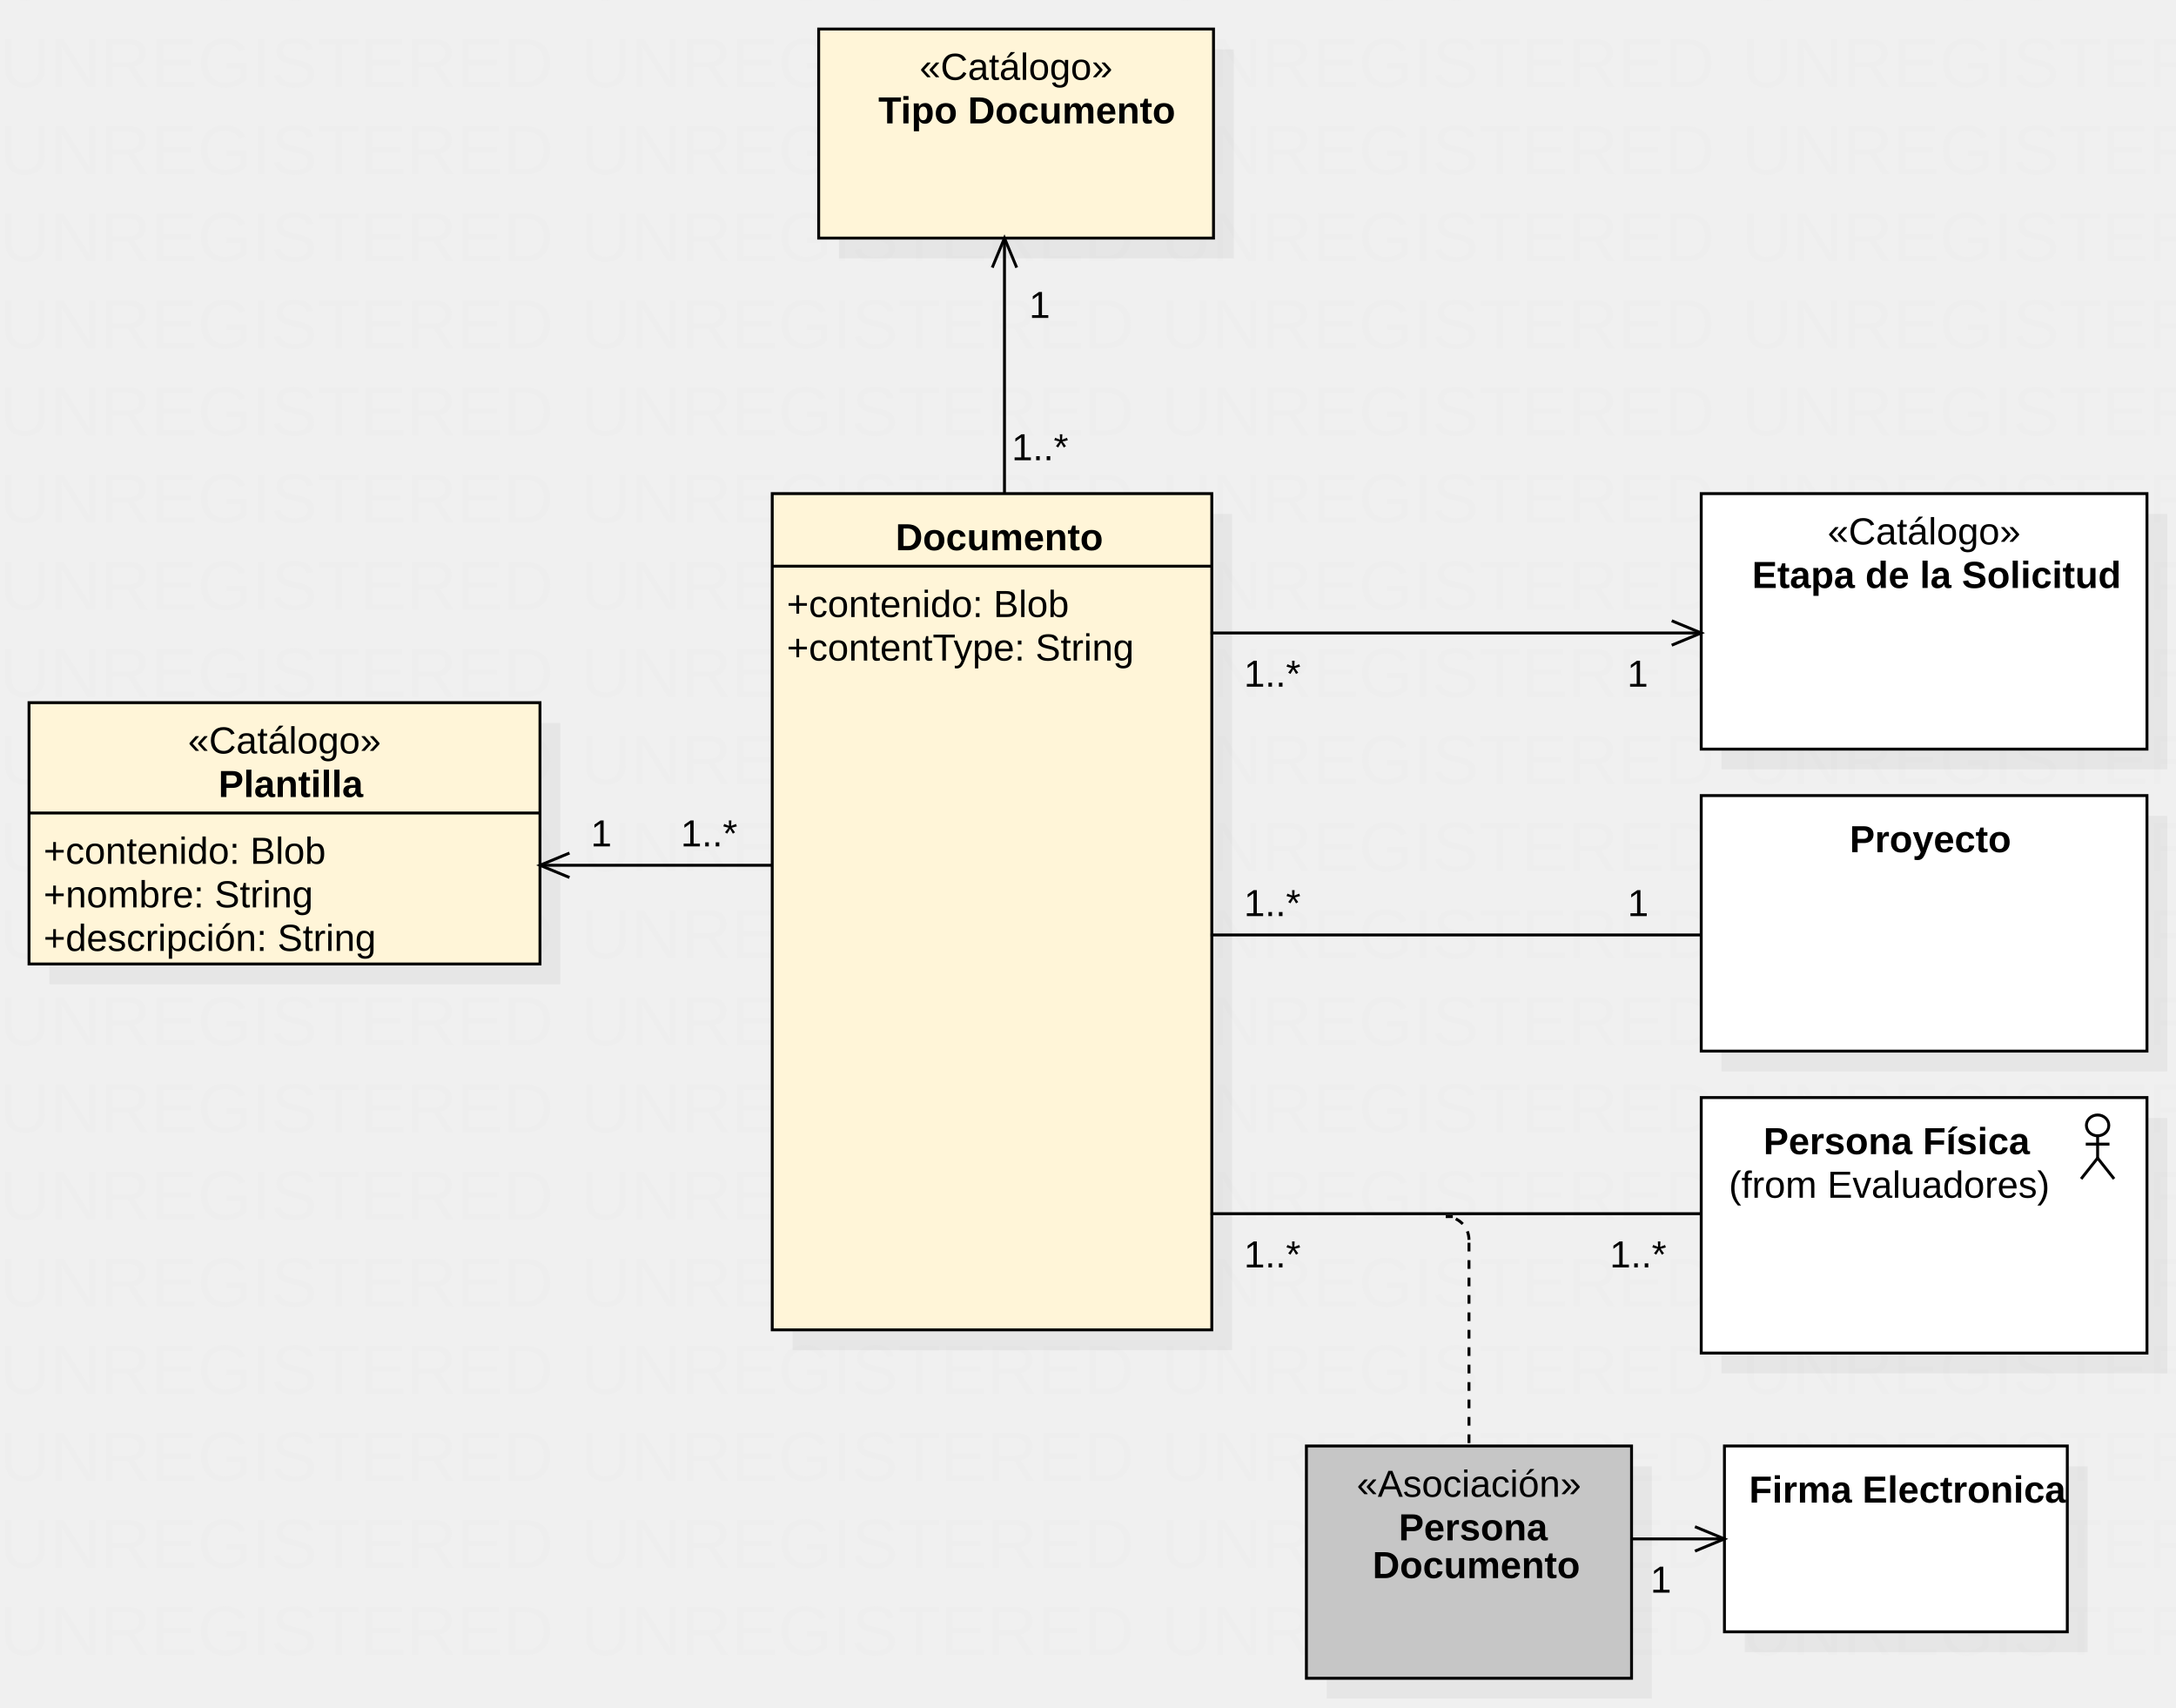
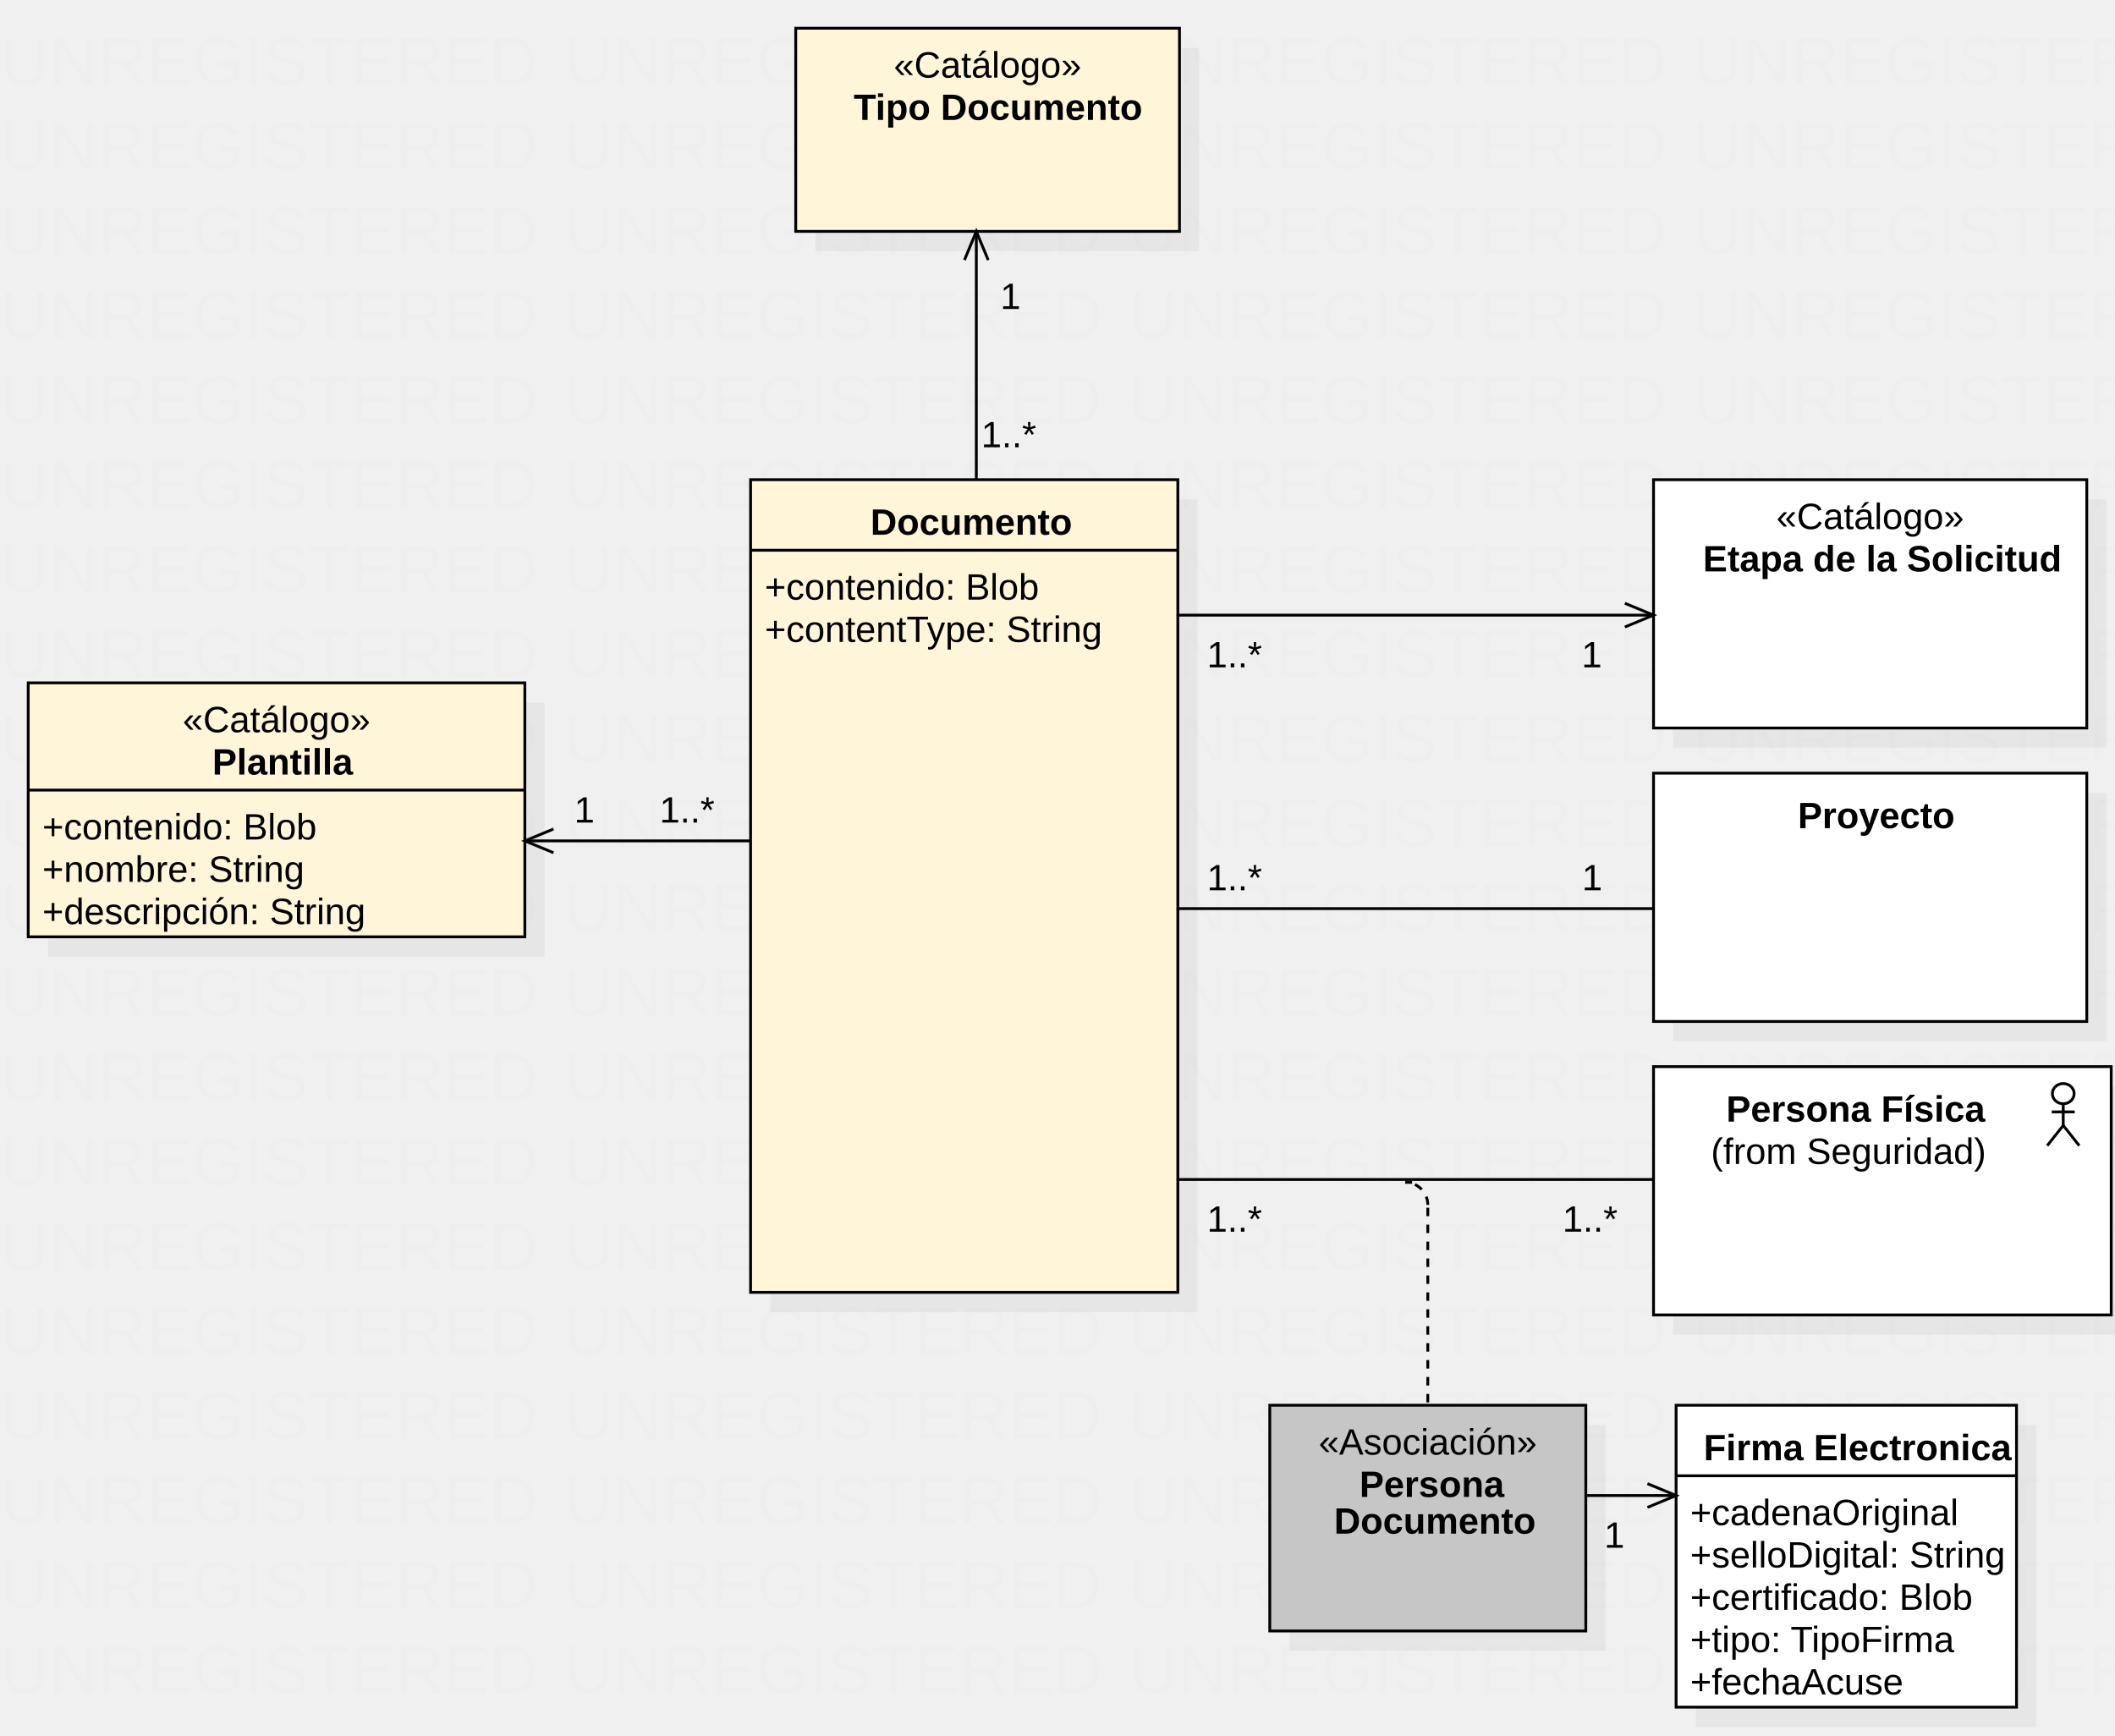
- <svg xmlns="http://www.w3.org/2000/svg" version="1.1" width="749.538" height="588">
+ <svg xmlns="http://www.w3.org/2000/svg" version="1.1" width="749.538" height="615">
  <defs />
  <g>
    <text fill="#eeeeee" stroke="none" font-family="Arial" font-size="24px" font-style="normal" font-weight="normal" text-decoration="none" x="0" y="0">UNREGISTERED</text>
    <text fill="#eeeeee" stroke="none" font-family="Arial" font-size="24px" font-style="normal" font-weight="normal" text-decoration="none" x="0" y="30">UNREGISTERED</text>
    <text fill="#eeeeee" stroke="none" font-family="Arial" font-size="24px" font-style="normal" font-weight="normal" text-decoration="none" x="0" y="60">UNREGISTERED</text>
    <text fill="#eeeeee" stroke="none" font-family="Arial" font-size="24px" font-style="normal" font-weight="normal" text-decoration="none" x="0" y="90">UNREGISTERED</text>
    <text fill="#eeeeee" stroke="none" font-family="Arial" font-size="24px" font-style="normal" font-weight="normal" text-decoration="none" x="0" y="120">UNREGISTERED</text>
    <text fill="#eeeeee" stroke="none" font-family="Arial" font-size="24px" font-style="normal" font-weight="normal" text-decoration="none" x="0" y="150">UNREGISTERED</text>
    <text fill="#eeeeee" stroke="none" font-family="Arial" font-size="24px" font-style="normal" font-weight="normal" text-decoration="none" x="0" y="180">UNREGISTERED</text>
    <text fill="#eeeeee" stroke="none" font-family="Arial" font-size="24px" font-style="normal" font-weight="normal" text-decoration="none" x="0" y="210">UNREGISTERED</text>
    <text fill="#eeeeee" stroke="none" font-family="Arial" font-size="24px" font-style="normal" font-weight="normal" text-decoration="none" x="0" y="240">UNREGISTERED</text>
    <text fill="#eeeeee" stroke="none" font-family="Arial" font-size="24px" font-style="normal" font-weight="normal" text-decoration="none" x="0" y="270">UNREGISTERED</text>
    <text fill="#eeeeee" stroke="none" font-family="Arial" font-size="24px" font-style="normal" font-weight="normal" text-decoration="none" x="0" y="300">UNREGISTERED</text>
    <text fill="#eeeeee" stroke="none" font-family="Arial" font-size="24px" font-style="normal" font-weight="normal" text-decoration="none" x="0" y="330">UNREGISTERED</text>
    <text fill="#eeeeee" stroke="none" font-family="Arial" font-size="24px" font-style="normal" font-weight="normal" text-decoration="none" x="0" y="360">UNREGISTERED</text>
    <text fill="#eeeeee" stroke="none" font-family="Arial" font-size="24px" font-style="normal" font-weight="normal" text-decoration="none" x="0" y="390">UNREGISTERED</text>
    <text fill="#eeeeee" stroke="none" font-family="Arial" font-size="24px" font-style="normal" font-weight="normal" text-decoration="none" x="0" y="420">UNREGISTERED</text>
    <text fill="#eeeeee" stroke="none" font-family="Arial" font-size="24px" font-style="normal" font-weight="normal" text-decoration="none" x="0" y="450">UNREGISTERED</text>
    <text fill="#eeeeee" stroke="none" font-family="Arial" font-size="24px" font-style="normal" font-weight="normal" text-decoration="none" x="0" y="480">UNREGISTERED</text>
    <text fill="#eeeeee" stroke="none" font-family="Arial" font-size="24px" font-style="normal" font-weight="normal" text-decoration="none" x="0" y="510">UNREGISTERED</text>
    <text fill="#eeeeee" stroke="none" font-family="Arial" font-size="24px" font-style="normal" font-weight="normal" text-decoration="none" x="0" y="540">UNREGISTERED</text>
    <text fill="#eeeeee" stroke="none" font-family="Arial" font-size="24px" font-style="normal" font-weight="normal" text-decoration="none" x="0" y="570">UNREGISTERED</text>
+     <text fill="#eeeeee" stroke="none" font-family="Arial" font-size="24px" font-style="normal" font-weight="normal" text-decoration="none" x="0" y="600">UNREGISTERED</text>
    <text fill="#eeeeee" stroke="none" font-family="Arial" font-size="24px" font-style="normal" font-weight="normal" text-decoration="none" x="200" y="0">UNREGISTERED</text>
    <text fill="#eeeeee" stroke="none" font-family="Arial" font-size="24px" font-style="normal" font-weight="normal" text-decoration="none" x="200" y="30">UNREGISTERED</text>
    <text fill="#eeeeee" stroke="none" font-family="Arial" font-size="24px" font-style="normal" font-weight="normal" text-decoration="none" x="200" y="60">UNREGISTERED</text>
    <text fill="#eeeeee" stroke="none" font-family="Arial" font-size="24px" font-style="normal" font-weight="normal" text-decoration="none" x="200" y="90">UNREGISTERED</text>
    <text fill="#eeeeee" stroke="none" font-family="Arial" font-size="24px" font-style="normal" font-weight="normal" text-decoration="none" x="200" y="120">UNREGISTERED</text>
    <text fill="#eeeeee" stroke="none" font-family="Arial" font-size="24px" font-style="normal" font-weight="normal" text-decoration="none" x="200" y="150">UNREGISTERED</text>
    <text fill="#eeeeee" stroke="none" font-family="Arial" font-size="24px" font-style="normal" font-weight="normal" text-decoration="none" x="200" y="180">UNREGISTERED</text>
    <text fill="#eeeeee" stroke="none" font-family="Arial" font-size="24px" font-style="normal" font-weight="normal" text-decoration="none" x="200" y="210">UNREGISTERED</text>
    <text fill="#eeeeee" stroke="none" font-family="Arial" font-size="24px" font-style="normal" font-weight="normal" text-decoration="none" x="200" y="240">UNREGISTERED</text>
    <text fill="#eeeeee" stroke="none" font-family="Arial" font-size="24px" font-style="normal" font-weight="normal" text-decoration="none" x="200" y="270">UNREGISTERED</text>
    <text fill="#eeeeee" stroke="none" font-family="Arial" font-size="24px" font-style="normal" font-weight="normal" text-decoration="none" x="200" y="300">UNREGISTERED</text>
    <text fill="#eeeeee" stroke="none" font-family="Arial" font-size="24px" font-style="normal" font-weight="normal" text-decoration="none" x="200" y="330">UNREGISTERED</text>
    <text fill="#eeeeee" stroke="none" font-family="Arial" font-size="24px" font-style="normal" font-weight="normal" text-decoration="none" x="200" y="360">UNREGISTERED</text>
    <text fill="#eeeeee" stroke="none" font-family="Arial" font-size="24px" font-style="normal" font-weight="normal" text-decoration="none" x="200" y="390">UNREGISTERED</text>
    <text fill="#eeeeee" stroke="none" font-family="Arial" font-size="24px" font-style="normal" font-weight="normal" text-decoration="none" x="200" y="420">UNREGISTERED</text>
    <text fill="#eeeeee" stroke="none" font-family="Arial" font-size="24px" font-style="normal" font-weight="normal" text-decoration="none" x="200" y="450">UNREGISTERED</text>
    <text fill="#eeeeee" stroke="none" font-family="Arial" font-size="24px" font-style="normal" font-weight="normal" text-decoration="none" x="200" y="480">UNREGISTERED</text>
    <text fill="#eeeeee" stroke="none" font-family="Arial" font-size="24px" font-style="normal" font-weight="normal" text-decoration="none" x="200" y="510">UNREGISTERED</text>
    <text fill="#eeeeee" stroke="none" font-family="Arial" font-size="24px" font-style="normal" font-weight="normal" text-decoration="none" x="200" y="540">UNREGISTERED</text>
    <text fill="#eeeeee" stroke="none" font-family="Arial" font-size="24px" font-style="normal" font-weight="normal" text-decoration="none" x="200" y="570">UNREGISTERED</text>
+     <text fill="#eeeeee" stroke="none" font-family="Arial" font-size="24px" font-style="normal" font-weight="normal" text-decoration="none" x="200" y="600">UNREGISTERED</text>
    <text fill="#eeeeee" stroke="none" font-family="Arial" font-size="24px" font-style="normal" font-weight="normal" text-decoration="none" x="400" y="0">UNREGISTERED</text>
    <text fill="#eeeeee" stroke="none" font-family="Arial" font-size="24px" font-style="normal" font-weight="normal" text-decoration="none" x="400" y="30">UNREGISTERED</text>
    <text fill="#eeeeee" stroke="none" font-family="Arial" font-size="24px" font-style="normal" font-weight="normal" text-decoration="none" x="400" y="60">UNREGISTERED</text>
    <text fill="#eeeeee" stroke="none" font-family="Arial" font-size="24px" font-style="normal" font-weight="normal" text-decoration="none" x="400" y="90">UNREGISTERED</text>
    <text fill="#eeeeee" stroke="none" font-family="Arial" font-size="24px" font-style="normal" font-weight="normal" text-decoration="none" x="400" y="120">UNREGISTERED</text>
    <text fill="#eeeeee" stroke="none" font-family="Arial" font-size="24px" font-style="normal" font-weight="normal" text-decoration="none" x="400" y="150">UNREGISTERED</text>
    <text fill="#eeeeee" stroke="none" font-family="Arial" font-size="24px" font-style="normal" font-weight="normal" text-decoration="none" x="400" y="180">UNREGISTERED</text>
    <text fill="#eeeeee" stroke="none" font-family="Arial" font-size="24px" font-style="normal" font-weight="normal" text-decoration="none" x="400" y="210">UNREGISTERED</text>
    <text fill="#eeeeee" stroke="none" font-family="Arial" font-size="24px" font-style="normal" font-weight="normal" text-decoration="none" x="400" y="240">UNREGISTERED</text>
    <text fill="#eeeeee" stroke="none" font-family="Arial" font-size="24px" font-style="normal" font-weight="normal" text-decoration="none" x="400" y="270">UNREGISTERED</text>
    <text fill="#eeeeee" stroke="none" font-family="Arial" font-size="24px" font-style="normal" font-weight="normal" text-decoration="none" x="400" y="300">UNREGISTERED</text>
    <text fill="#eeeeee" stroke="none" font-family="Arial" font-size="24px" font-style="normal" font-weight="normal" text-decoration="none" x="400" y="330">UNREGISTERED</text>
    <text fill="#eeeeee" stroke="none" font-family="Arial" font-size="24px" font-style="normal" font-weight="normal" text-decoration="none" x="400" y="360">UNREGISTERED</text>
    <text fill="#eeeeee" stroke="none" font-family="Arial" font-size="24px" font-style="normal" font-weight="normal" text-decoration="none" x="400" y="390">UNREGISTERED</text>
    <text fill="#eeeeee" stroke="none" font-family="Arial" font-size="24px" font-style="normal" font-weight="normal" text-decoration="none" x="400" y="420">UNREGISTERED</text>
    <text fill="#eeeeee" stroke="none" font-family="Arial" font-size="24px" font-style="normal" font-weight="normal" text-decoration="none" x="400" y="450">UNREGISTERED</text>
    <text fill="#eeeeee" stroke="none" font-family="Arial" font-size="24px" font-style="normal" font-weight="normal" text-decoration="none" x="400" y="480">UNREGISTERED</text>
    <text fill="#eeeeee" stroke="none" font-family="Arial" font-size="24px" font-style="normal" font-weight="normal" text-decoration="none" x="400" y="510">UNREGISTERED</text>
    <text fill="#eeeeee" stroke="none" font-family="Arial" font-size="24px" font-style="normal" font-weight="normal" text-decoration="none" x="400" y="540">UNREGISTERED</text>
    <text fill="#eeeeee" stroke="none" font-family="Arial" font-size="24px" font-style="normal" font-weight="normal" text-decoration="none" x="400" y="570">UNREGISTERED</text>
+     <text fill="#eeeeee" stroke="none" font-family="Arial" font-size="24px" font-style="normal" font-weight="normal" text-decoration="none" x="400" y="600">UNREGISTERED</text>
    <text fill="#eeeeee" stroke="none" font-family="Arial" font-size="24px" font-style="normal" font-weight="normal" text-decoration="none" x="600" y="0">UNREGISTERED</text>
    <text fill="#eeeeee" stroke="none" font-family="Arial" font-size="24px" font-style="normal" font-weight="normal" text-decoration="none" x="600" y="30">UNREGISTERED</text>
    <text fill="#eeeeee" stroke="none" font-family="Arial" font-size="24px" font-style="normal" font-weight="normal" text-decoration="none" x="600" y="60">UNREGISTERED</text>
    <text fill="#eeeeee" stroke="none" font-family="Arial" font-size="24px" font-style="normal" font-weight="normal" text-decoration="none" x="600" y="90">UNREGISTERED</text>
    <text fill="#eeeeee" stroke="none" font-family="Arial" font-size="24px" font-style="normal" font-weight="normal" text-decoration="none" x="600" y="120">UNREGISTERED</text>
    <text fill="#eeeeee" stroke="none" font-family="Arial" font-size="24px" font-style="normal" font-weight="normal" text-decoration="none" x="600" y="150">UNREGISTERED</text>
    <text fill="#eeeeee" stroke="none" font-family="Arial" font-size="24px" font-style="normal" font-weight="normal" text-decoration="none" x="600" y="180">UNREGISTERED</text>
    <text fill="#eeeeee" stroke="none" font-family="Arial" font-size="24px" font-style="normal" font-weight="normal" text-decoration="none" x="600" y="210">UNREGISTERED</text>
    <text fill="#eeeeee" stroke="none" font-family="Arial" font-size="24px" font-style="normal" font-weight="normal" text-decoration="none" x="600" y="240">UNREGISTERED</text>
    <text fill="#eeeeee" stroke="none" font-family="Arial" font-size="24px" font-style="normal" font-weight="normal" text-decoration="none" x="600" y="270">UNREGISTERED</text>
    <text fill="#eeeeee" stroke="none" font-family="Arial" font-size="24px" font-style="normal" font-weight="normal" text-decoration="none" x="600" y="300">UNREGISTERED</text>
    <text fill="#eeeeee" stroke="none" font-family="Arial" font-size="24px" font-style="normal" font-weight="normal" text-decoration="none" x="600" y="330">UNREGISTERED</text>
    <text fill="#eeeeee" stroke="none" font-family="Arial" font-size="24px" font-style="normal" font-weight="normal" text-decoration="none" x="600" y="360">UNREGISTERED</text>
    <text fill="#eeeeee" stroke="none" font-family="Arial" font-size="24px" font-style="normal" font-weight="normal" text-decoration="none" x="600" y="390">UNREGISTERED</text>
    <text fill="#eeeeee" stroke="none" font-family="Arial" font-size="24px" font-style="normal" font-weight="normal" text-decoration="none" x="600" y="420">UNREGISTERED</text>
    <text fill="#eeeeee" stroke="none" font-family="Arial" font-size="24px" font-style="normal" font-weight="normal" text-decoration="none" x="600" y="450">UNREGISTERED</text>
    <text fill="#eeeeee" stroke="none" font-family="Arial" font-size="24px" font-style="normal" font-weight="normal" text-decoration="none" x="600" y="480">UNREGISTERED</text>
    <text fill="#eeeeee" stroke="none" font-family="Arial" font-size="24px" font-style="normal" font-weight="normal" text-decoration="none" x="600" y="510">UNREGISTERED</text>
    <text fill="#eeeeee" stroke="none" font-family="Arial" font-size="24px" font-style="normal" font-weight="normal" text-decoration="none" x="600" y="540">UNREGISTERED</text>
    <text fill="#eeeeee" stroke="none" font-family="Arial" font-size="24px" font-style="normal" font-weight="normal" text-decoration="none" x="600" y="570">UNREGISTERED</text>
+     <text fill="#eeeeee" stroke="none" font-family="Arial" font-size="24px" font-style="normal" font-weight="normal" text-decoration="none" x="600" y="600">UNREGISTERED</text>
    <g transform="translate(-22,-30) scale(1,1)">
      <rect fill="#C0C0C0" stroke="none" x="39" y="279" width="176" height="90" opacity="0.2" />
    </g>
    <g transform="translate(-22,-30) scale(1,1)">
      <rect fill="#fff5d8" stroke="none" x="32" y="272" width="176" height="90" />
    </g>
    <g transform="translate(-22,-30) scale(1,1)">
      <path fill="none" stroke="#000000" d="M 32 272 L 208 272 L 208 362 L 32 362 L 32 272 Z Z" stroke-miterlimit="10" />
    </g>
    <g transform="translate(-22,-30) scale(1,1)">
      <path fill="none" stroke="#000000" d="M 32 310 L 208 310" stroke-miterlimit="10" />
    </g>
    <g transform="translate(-22,-30) scale(1,1)">
      <g>
        <path fill="none" stroke="none" />
        <text fill="#000000" stroke="none" font-family="Arial" font-size="13px" font-style="normal" font-weight="normal" text-decoration="none" x="86.751" y="289.5">«Catálogo»</text>
      </g>
    </g>
    <g transform="translate(-22,-30) scale(1,1)">
      <g>
        <path fill="none" stroke="none" />
        <text fill="#000000" stroke="none" font-family="Arial" font-size="13px" font-style="normal" font-weight="bold" text-decoration="none" x="97.237" y="304.5">Plantilla</text>
      </g>
    </g>
    <g transform="translate(-22,-30) scale(1,1)">
      <g>
        <path fill="none" stroke="none" />
        <text fill="#000000" stroke="none" font-family="Arial" font-size="13px" font-style="normal" font-weight="normal" text-decoration="none" x="37" y="327.5">+contenido: Blob</text>
      </g>
    </g>
    <g transform="translate(-22,-30) scale(1,1)">
      <g>
        <path fill="none" stroke="none" />
        <text fill="#000000" stroke="none" font-family="Arial" font-size="13px" font-style="normal" font-weight="normal" text-decoration="none" x="37" y="342.5">+nombre: String</text>
      </g>
    </g>
    <g transform="translate(-22,-30) scale(1,1)">
      <g>
        <path fill="none" stroke="none" />
        <text fill="#000000" stroke="none" font-family="Arial" font-size="13px" font-style="normal" font-weight="normal" text-decoration="none" x="37" y="357.5">+descripción: String</text>
      </g>
    </g>
    <g transform="translate(-22,-30) scale(1,1)">
      <rect fill="#C0C0C0" stroke="none" x="311" y="47" width="136" height="72" opacity="0.2" />
    </g>
    <g transform="translate(-22,-30) scale(1,1)">
      <rect fill="#fff5d8" stroke="none" x="304" y="40" width="136" height="72" />
    </g>
    <g transform="translate(-22,-30) scale(1,1)">
      <path fill="none" stroke="#000000" d="M 304 40 L 440 40 L 440 112 L 304 112 L 304 40 Z Z" stroke-miterlimit="10" />
    </g>
    <g transform="translate(-22,-30) scale(1,1)">
      <g>
        <path fill="none" stroke="none" />
        <text fill="#000000" stroke="none" font-family="Arial" font-size="13px" font-style="normal" font-weight="normal" text-decoration="none" x="338.751" y="57.5">«Catálogo»</text>
      </g>
    </g>
    <g transform="translate(-22,-30) scale(1,1)">
      <g>
        <path fill="none" stroke="none" />
        <text fill="#000000" stroke="none" font-family="Arial" font-size="13px" font-style="normal" font-weight="bold" text-decoration="none" x="324.551" y="72.5">Tipo Documento</text>
      </g>
    </g>
    <g transform="translate(-22,-30) scale(1,1)">
-       <rect fill="#C0C0C0" stroke="none" x="615" y="415" width="153.538" height="88" opacity="0.2" />
-     </g>
-     <g transform="translate(-22,-30) scale(1,1)">
-       <rect fill="#ffffff" stroke="none" x="608" y="408" width="153.538" height="88" />
-     </g>
-     <g transform="translate(-22,-30) scale(1,1)">
-       <path fill="none" stroke="#000000" d="M 608 408 L 761.538 408 L 761.538 496 L 608 496 L 608 408 Z Z" stroke-miterlimit="10" />
-     </g>
-     <g transform="translate(-22,-30) scale(1,1)">
-       <path fill="#ffffff" stroke="none" d="M 740.681 417.58 C 740.681 415.603 742.408 414 744.538 414 C 746.668 414 748.396 415.603 748.396 417.58 C 748.396 419.557 746.668 421.16 744.538 421.16 C 742.408 421.16 740.681 419.557 740.681 417.58 Z" />
-     </g>
-     <g transform="translate(-22,-30) scale(1,1)">
-       <path fill="none" stroke="#000000" d="M 740.681 417.58 C 740.681 415.603 742.408 414 744.538 414 C 746.668 414 748.396 415.603 748.396 417.58 C 748.396 419.557 746.668 421.16 744.538 421.16 C 742.408 421.16 740.681 419.557 740.681 417.58 Z" stroke-miterlimit="10" />
-     </g>
-     <g transform="translate(-22,-30) scale(1,1)">
-       <path fill="none" stroke="#000000" d="M 744.538 421.16 L 744.538 428.84" stroke-miterlimit="10" />
-     </g>
-     <g transform="translate(-22,-30) scale(1,1)">
-       <path fill="none" stroke="#000000" d="M 740.454 424.04 L 748.622 424.04" stroke-miterlimit="10" />
-     </g>
-     <g transform="translate(-22,-30) scale(1,1)">
-       <path fill="none" stroke="#000000" d="M 744.538 428.84 L 738.865 436" stroke-miterlimit="10" />
-     </g>
-     <g transform="translate(-22,-30) scale(1,1)">
-       <path fill="none" stroke="#000000" d="M 744.538 428.84 L 750.211 436" stroke-miterlimit="10" />
-     </g>
-     <g transform="translate(-22,-30) scale(1,1)">
-       <g>
-         <path fill="none" stroke="none" />
-         <text fill="#000000" stroke="none" font-family="Arial" font-size="13px" font-style="normal" font-weight="bold" text-decoration="none" x="629.418" y="427.5">Persona Física</text>
-       </g>
-     </g>
-     <g transform="translate(-22,-30) scale(1,1)">
-       <g>
-         <path fill="none" stroke="none" />
-         <text fill="#000000" stroke="none" font-family="Arial" font-size="13px" font-style="normal" font-weight="normal" text-decoration="none" x="617.5" y="442.5">(from Evaluadores)</text>
-       </g>
-     </g>
-     <g transform="translate(-22,-30) scale(1,1)">
-       <rect fill="#C0C0C0" stroke="none" x="623" y="535" width="118.097" height="64" opacity="0.2" />
-     </g>
-     <g transform="translate(-22,-30) scale(1,1)">
-       <rect fill="#ffffff" stroke="none" x="616" y="528" width="118.097" height="64" />
-     </g>
-     <g transform="translate(-22,-30) scale(1,1)">
-       <path fill="none" stroke="#000000" d="M 616 528 L 734.097 528 L 734.097 592 L 616 592 L 616 528 Z Z" stroke-miterlimit="10" />
-     </g>
-     <g transform="translate(-22,-30) scale(1,1)">
-       <g>
-         <path fill="none" stroke="none" />
-         <text fill="#000000" stroke="none" font-family="Arial" font-size="13px" font-style="normal" font-weight="bold" text-decoration="none" x="624.48" y="547.5">Firma Electronica</text>
+       <rect fill="#C0C0C0" stroke="none" x="615" y="415" width="162.196" height="88" opacity="0.2" />
+     </g>
+     <g transform="translate(-22,-30) scale(1,1)">
+       <rect fill="#ffffff" stroke="none" x="608" y="408" width="162.196" height="88" />
+     </g>
+     <g transform="translate(-22,-30) scale(1,1)">
+       <path fill="none" stroke="#000000" d="M 608 408 L 770.196 408 L 770.196 496 L 608 496 L 608 408 Z Z" stroke-miterlimit="10" />
+     </g>
+     <g transform="translate(-22,-30) scale(1,1)">
+       <path fill="#ffffff" stroke="none" d="M 749.339 417.58 C 749.339 415.603 751.066 414 753.196 414 C 755.327 414 757.054 415.603 757.054 417.58 C 757.054 419.557 755.327 421.16 753.196 421.16 C 751.066 421.16 749.339 419.557 749.339 417.58 Z" />
+     </g>
+     <g transform="translate(-22,-30) scale(1,1)">
+       <path fill="none" stroke="#000000" d="M 749.339 417.58 C 749.339 415.603 751.066 414 753.196 414 C 755.327 414 757.054 415.603 757.054 417.58 C 757.054 419.557 755.327 421.16 753.196 421.16 C 751.066 421.16 749.339 419.557 749.339 417.58 Z" stroke-miterlimit="10" />
+     </g>
+     <g transform="translate(-22,-30) scale(1,1)">
+       <path fill="none" stroke="#000000" d="M 753.196 421.16 L 753.196 428.84" stroke-miterlimit="10" />
+     </g>
+     <g transform="translate(-22,-30) scale(1,1)">
+       <path fill="none" stroke="#000000" d="M 749.112 424.04 L 757.281 424.04" stroke-miterlimit="10" />
+     </g>
+     <g transform="translate(-22,-30) scale(1,1)">
+       <path fill="none" stroke="#000000" d="M 753.196 428.84 L 747.524 436" stroke-miterlimit="10" />
+     </g>
+     <g transform="translate(-22,-30) scale(1,1)">
+       <path fill="none" stroke="#000000" d="M 753.196 428.84 L 758.869 436" stroke-miterlimit="10" />
+     </g>
+     <g transform="translate(-22,-30) scale(1,1)">
+       <g>
+         <path fill="none" stroke="none" />
+         <text fill="#000000" stroke="none" font-family="Arial" font-size="13px" font-style="normal" font-weight="bold" text-decoration="none" x="633.747" y="427.5">Persona Física</text>
+       </g>
+     </g>
+     <g transform="translate(-22,-30) scale(1,1)">
+       <g>
+         <path fill="none" stroke="none" />
+         <text fill="#000000" stroke="none" font-family="Arial" font-size="13px" font-style="normal" font-weight="normal" text-decoration="none" x="628.329" y="442.5">(from Seguridad)</text>
+       </g>
+     </g>
+     <g transform="translate(-22,-30) scale(1,1)">
+       <rect fill="#C0C0C0" stroke="none" x="623" y="535" width="120.636" height="107" opacity="0.2" />
+     </g>
+     <g transform="translate(-22,-30) scale(1,1)">
+       <rect fill="#ffffff" stroke="none" x="616" y="528" width="120.636" height="107" />
+     </g>
+     <g transform="translate(-22,-30) scale(1,1)">
+       <path fill="none" stroke="#000000" d="M 616 528 L 736.636 528 L 736.636 635 L 616 635 L 616 528 Z Z" stroke-miterlimit="10" />
+     </g>
+     <g transform="translate(-22,-30) scale(1,1)">
+       <path fill="none" stroke="#000000" d="M 616 553 L 736.636 553" stroke-miterlimit="10" />
+     </g>
+     <g transform="translate(-22,-30) scale(1,1)">
+       <g>
+         <path fill="none" stroke="none" />
+         <text fill="#000000" stroke="none" font-family="Arial" font-size="13px" font-style="normal" font-weight="bold" text-decoration="none" x="625.75" y="547.5">Firma Electronica</text>
+       </g>
+     </g>
+     <g transform="translate(-22,-30) scale(1,1)">
+       <g>
+         <path fill="none" stroke="none" />
+         <text fill="#000000" stroke="none" font-family="Arial" font-size="13px" font-style="normal" font-weight="normal" text-decoration="none" x="621" y="570.5">+cadenaOriginal</text>
+       </g>
+     </g>
+     <g transform="translate(-22,-30) scale(1,1)">
+       <g>
+         <path fill="none" stroke="none" />
+         <text fill="#000000" stroke="none" font-family="Arial" font-size="13px" font-style="normal" font-weight="normal" text-decoration="none" x="621" y="585.5">+selloDigital: String</text>
+       </g>
+     </g>
+     <g transform="translate(-22,-30) scale(1,1)">
+       <g>
+         <path fill="none" stroke="none" />
+         <text fill="#000000" stroke="none" font-family="Arial" font-size="13px" font-style="normal" font-weight="normal" text-decoration="none" x="621" y="600.5">+certificado: Blob</text>
+       </g>
+     </g>
+     <g transform="translate(-22,-30) scale(1,1)">
+       <g>
+         <path fill="none" stroke="none" />
+         <text fill="#000000" stroke="none" font-family="Arial" font-size="13px" font-style="normal" font-weight="normal" text-decoration="none" x="621" y="615.5">+tipo: TipoFirma</text>
+       </g>
+     </g>
+     <g transform="translate(-22,-30) scale(1,1)">
+       <g>
+         <path fill="none" stroke="none" />
+         <text fill="#000000" stroke="none" font-family="Arial" font-size="13px" font-style="normal" font-weight="normal" text-decoration="none" x="621" y="630.5">+fechaAcuse</text>
      </g>
    </g>
    <g transform="translate(-22,-30) scale(1,1)">
      <rect fill="#C0C0C0" stroke="none" x="295" y="207" width="151.414" height="288" opacity="0.2" />
    </g>
    <g transform="translate(-22,-30) scale(1,1)">
      <rect fill="#fff5d8" stroke="none" x="288" y="200" width="151.414" height="288" />
    </g>
    <g transform="translate(-22,-30) scale(1,1)">
      <path fill="none" stroke="#000000" d="M 288 200 L 439.414 200 L 439.414 488 L 288 488 L 288 200 Z Z" stroke-miterlimit="10" />
    </g>
    <g transform="translate(-22,-30) scale(1,1)">
      <path fill="none" stroke="#000000" d="M 288 225 L 439.414 225" stroke-miterlimit="10" />
    </g>
    <g transform="translate(-22,-30) scale(1,1)">
      <g>
        <path fill="none" stroke="none" />
        <text fill="#000000" stroke="none" font-family="Arial" font-size="13px" font-style="normal" font-weight="bold" text-decoration="none" x="330.467" y="219.5">Documento</text>
      </g>
    </g>
    <g transform="translate(-22,-30) scale(1,1)">
      <g>
        <path fill="none" stroke="none" />
        <text fill="#000000" stroke="none" font-family="Arial" font-size="13px" font-style="normal" font-weight="normal" text-decoration="none" x="293" y="242.5">+contenido: Blob</text>
      </g>
    </g>
    <g transform="translate(-22,-30) scale(1,1)">
      <g>
        <path fill="none" stroke="none" />
        <text fill="#000000" stroke="none" font-family="Arial" font-size="13px" font-style="normal" font-weight="normal" text-decoration="none" x="293" y="257.5">+contentType: String</text>
      </g>
    </g>
    <g transform="translate(-22,-30) scale(1,1)">
      <path fill="none" stroke="#000000" d="M 608 352 L 439 352" stroke-miterlimit="10" />
    </g>
    <g transform="translate(-22,-30) scale(1,1)">
      <g>
        <path fill="none" stroke="none" />
        <text fill="#000000" stroke="none" font-family="Arial" font-size="13px" font-style="normal" font-weight="normal" text-decoration="none" x="582.641" y="345.5">1</text>
      </g>
    </g>
    <g transform="translate(-22,-30) scale(1,1)">
      <g>
        <path fill="none" stroke="none" />
-         <text fill="#000000" stroke="none" font-family="Arial" font-size="13px" font-style="normal" font-weight="normal" text-decoration="none" x="450.5" y="345.5">1..*</text>
+         <text fill="#000000" stroke="none" font-family="Arial" font-size="13px" font-style="normal" font-weight="normal" text-decoration="none" x="449.744" y="345.5">1..*</text>
      </g>
    </g>
    <g transform="translate(-22,-30) scale(1,1)">
      <path fill="none" stroke="#000000" d="M 439 448 L 608 448" stroke-miterlimit="10" />
    </g>
    <g transform="translate(-22,-30) scale(1,1)">
      <g>
        <path fill="none" stroke="none" />
-         <text fill="#000000" stroke="none" font-family="Arial" font-size="13px" font-style="normal" font-weight="normal" text-decoration="none" x="450.5" y="466.5">1..*</text>
-       </g>
-     </g>
-     <g transform="translate(-22,-30) scale(1,1)">
-       <g>
-         <path fill="none" stroke="none" />
-         <text fill="#000000" stroke="none" font-family="Arial" font-size="13px" font-style="normal" font-weight="normal" text-decoration="none" x="576.5" y="466.5">1..*</text>
+         <text fill="#000000" stroke="none" font-family="Arial" font-size="13px" font-style="normal" font-weight="normal" text-decoration="none" x="449.744" y="466.5">1..*</text>
+       </g>
+     </g>
+     <g transform="translate(-22,-30) scale(1,1)">
+       <g>
+         <path fill="none" stroke="none" />
+         <text fill="#000000" stroke="none" font-family="Arial" font-size="13px" font-style="normal" font-weight="normal" text-decoration="none" x="575.744" y="466.5">1..*</text>
      </g>
    </g>
    <g transform="translate(-22,-30) scale(1,1)">
      <path fill="none" stroke="#000000" d="M 368 200 L 368 112" stroke-miterlimit="10" />
    </g>
    <g transform="translate(-22,-30) scale(1,1)">
      <path fill="none" stroke="#000000" d="M 372.21 122.163 L 368 112 L 363.79 122.163" stroke-miterlimit="10" />
    </g>
    <g transform="translate(-22,-30) scale(1,1)">
      <g>
        <path fill="none" stroke="none" />
-         <text fill="#000000" stroke="none" font-family="Arial" font-size="13px" font-style="normal" font-weight="normal" text-decoration="none" x="370.5" y="188.5">1..*</text>
+         <text fill="#000000" stroke="none" font-family="Arial" font-size="13px" font-style="normal" font-weight="normal" text-decoration="none" x="369.744" y="188.5">1..*</text>
      </g>
    </g>
    <g transform="translate(-22,-30) scale(1,1)">
      <g>
        <path fill="none" stroke="none" />
        <text fill="#000000" stroke="none" font-family="Arial" font-size="13px" font-style="normal" font-weight="normal" text-decoration="none" x="376.5" y="139.5">1</text>
      </g>
    </g>
    <g transform="translate(-22,-30) scale(1,1)">
      <path fill="none" stroke="#000000" d="M 288 328 L 208 328" stroke-miterlimit="10" />
    </g>
    <g transform="translate(-22,-30) scale(1,1)">
      <path fill="none" stroke="#000000" d="M 218.163 323.79 L 208 328 L 218.163 332.21" stroke-miterlimit="10" />
    </g>
    <g transform="translate(-22,-30) scale(1,1)">
      <g>
        <path fill="none" stroke="none" />
-         <text fill="#000000" stroke="none" font-family="Arial" font-size="13px" font-style="normal" font-weight="normal" text-decoration="none" x="256.5" y="321.5">1..*</text>
+         <text fill="#000000" stroke="none" font-family="Arial" font-size="13px" font-style="normal" font-weight="normal" text-decoration="none" x="255.744" y="321.5">1..*</text>
      </g>
    </g>
    <g transform="translate(-22,-30) scale(1,1)">
      <g>
        <path fill="none" stroke="none" />
        <text fill="#000000" stroke="none" font-family="Arial" font-size="13px" font-style="normal" font-weight="normal" text-decoration="none" x="225.5" y="321.5">1</text>
      </g>
    </g>
    <g transform="translate(-22,-30) scale(1,1)">
      <rect fill="#C0C0C0" stroke="none" x="479" y="535" width="112" height="80" opacity="0.2" />
    </g>
    <g transform="translate(-22,-30) scale(1,1)">
      <rect fill="#c6c6c6" stroke="none" x="472" y="528" width="112" height="80" />
    </g>
    <g transform="translate(-22,-30) scale(1,1)">
      <path fill="none" stroke="#000000" d="M 472 528 L 584 528 L 584 608 L 472 608 L 472 528 Z Z" stroke-miterlimit="10" />
    </g>
    <g transform="translate(-22,-30) scale(1,1)">
      <g>
        <path fill="none" stroke="none" />
        <text fill="#000000" stroke="none" font-family="Arial" font-size="13px" font-style="normal" font-weight="normal" text-decoration="none" x="489.336" y="545.5">«Asociación»</text>
      </g>
    </g>
    <g transform="translate(-22,-30) scale(1,1)">
      <g>
        <path fill="none" stroke="none" />
        <text fill="#000000" stroke="none" font-family="Arial" font-size="13px" font-style="normal" font-weight="bold" text-decoration="none" x="503.79" y="560.5">Persona</text>
        <text fill="#000000" stroke="none" font-family="Arial" font-size="13px" font-style="normal" font-weight="bold" text-decoration="none" x="494.76" y="573.5">Documento</text>
      </g>
    </g>
    <g transform="translate(-22,-30) scale(1,1)">
      <path fill="none" stroke="#000000" d="M 528 527 L 528 457 M 528 457 A 8 8 0 0 0 520 449 L 524 449" stroke-miterlimit="10" stroke-dasharray="3" />
    </g>
    <g transform="translate(-22,-30) scale(1,1)">
      <path fill="none" stroke="#000000" d="M 584 560 L 616 560" stroke-miterlimit="10" />
    </g>
    <g transform="translate(-22,-30) scale(1,1)">
      <path fill="none" stroke="#000000" d="M 605.837 564.21 L 616 560 L 605.837 555.79" stroke-miterlimit="10" />
    </g>
    <g transform="translate(-22,-30) scale(1,1)">
      <g>
        <path fill="none" stroke="none" />
        <text fill="#000000" stroke="none" font-family="Arial" font-size="13px" font-style="normal" font-weight="normal" text-decoration="none" x="590.5" y="578.5">1</text>
      </g>
    </g>
    <g transform="translate(-22,-30) scale(1,1)">
      <rect fill="#C0C0C0" stroke="none" x="615" y="207" width="153.538" height="88" opacity="0.2" />
    </g>
    <g transform="translate(-22,-30) scale(1,1)">
      <rect fill="#ffffff" stroke="none" x="608" y="200" width="153.538" height="88" />
    </g>
    <g transform="translate(-22,-30) scale(1,1)">
      <path fill="none" stroke="#000000" d="M 608 200 L 761.538 200 L 761.538 288 L 608 288 L 608 200 Z Z" stroke-miterlimit="10" />
    </g>
    <g transform="translate(-22,-30) scale(1,1)">
      <g>
        <path fill="none" stroke="none" />
        <text fill="#000000" stroke="none" font-family="Arial" font-size="13px" font-style="normal" font-weight="normal" text-decoration="none" x="651.52" y="217.5">«Catálogo»</text>
      </g>
    </g>
    <g transform="translate(-22,-30) scale(1,1)">
      <g>
        <path fill="none" stroke="none" />
        <text fill="#000000" stroke="none" font-family="Arial" font-size="13px" font-style="normal" font-weight="bold" text-decoration="none" x="625.507" y="232.5">Etapa de la Solicitud</text>
      </g>
    </g>
    <g transform="translate(-22,-30) scale(1,1)">
      <path fill="none" stroke="#000000" d="M 439 248 L 608 248" stroke-miterlimit="10" />
    </g>
    <g transform="translate(-22,-30) scale(1,1)">
      <path fill="none" stroke="#000000" d="M 597.837 252.21 L 608 248 L 597.837 243.79" stroke-miterlimit="10" />
    </g>
    <g transform="translate(-22,-30) scale(1,1)">
      <g>
        <path fill="none" stroke="none" />
-         <text fill="#000000" stroke="none" font-family="Arial" font-size="13px" font-style="normal" font-weight="normal" text-decoration="none" x="450.5" y="266.5">1..*</text>
+         <text fill="#000000" stroke="none" font-family="Arial" font-size="13px" font-style="normal" font-weight="normal" text-decoration="none" x="449.744" y="266.5">1..*</text>
      </g>
    </g>
    <g transform="translate(-22,-30) scale(1,1)">
      <g>
        <path fill="none" stroke="none" />
        <text fill="#000000" stroke="none" font-family="Arial" font-size="13px" font-style="normal" font-weight="normal" text-decoration="none" x="582.5" y="266.5">1</text>
      </g>
    </g>
    <g transform="translate(-22,-30) scale(1,1)">
      <rect fill="#C0C0C0" stroke="none" x="615" y="311" width="153.538" height="88" opacity="0.2" />
    </g>
    <g transform="translate(-22,-30) scale(1,1)">
      <rect fill="#ffffff" stroke="none" x="608" y="304" width="153.538" height="88" />
    </g>
    <g transform="translate(-22,-30) scale(1,1)">
      <path fill="none" stroke="#000000" d="M 608 304 L 761.538 304 L 761.538 392 L 608 392 L 608 304 Z Z" stroke-miterlimit="10" />
    </g>
    <g transform="translate(-22,-30) scale(1,1)">
      <g>
        <path fill="none" stroke="none" />
        <text fill="#000000" stroke="none" font-family="Arial" font-size="13px" font-style="normal" font-weight="bold" text-decoration="none" x="659.118" y="323.5">Proyecto</text>
      </g>
    </g>
  </g>
</svg>
